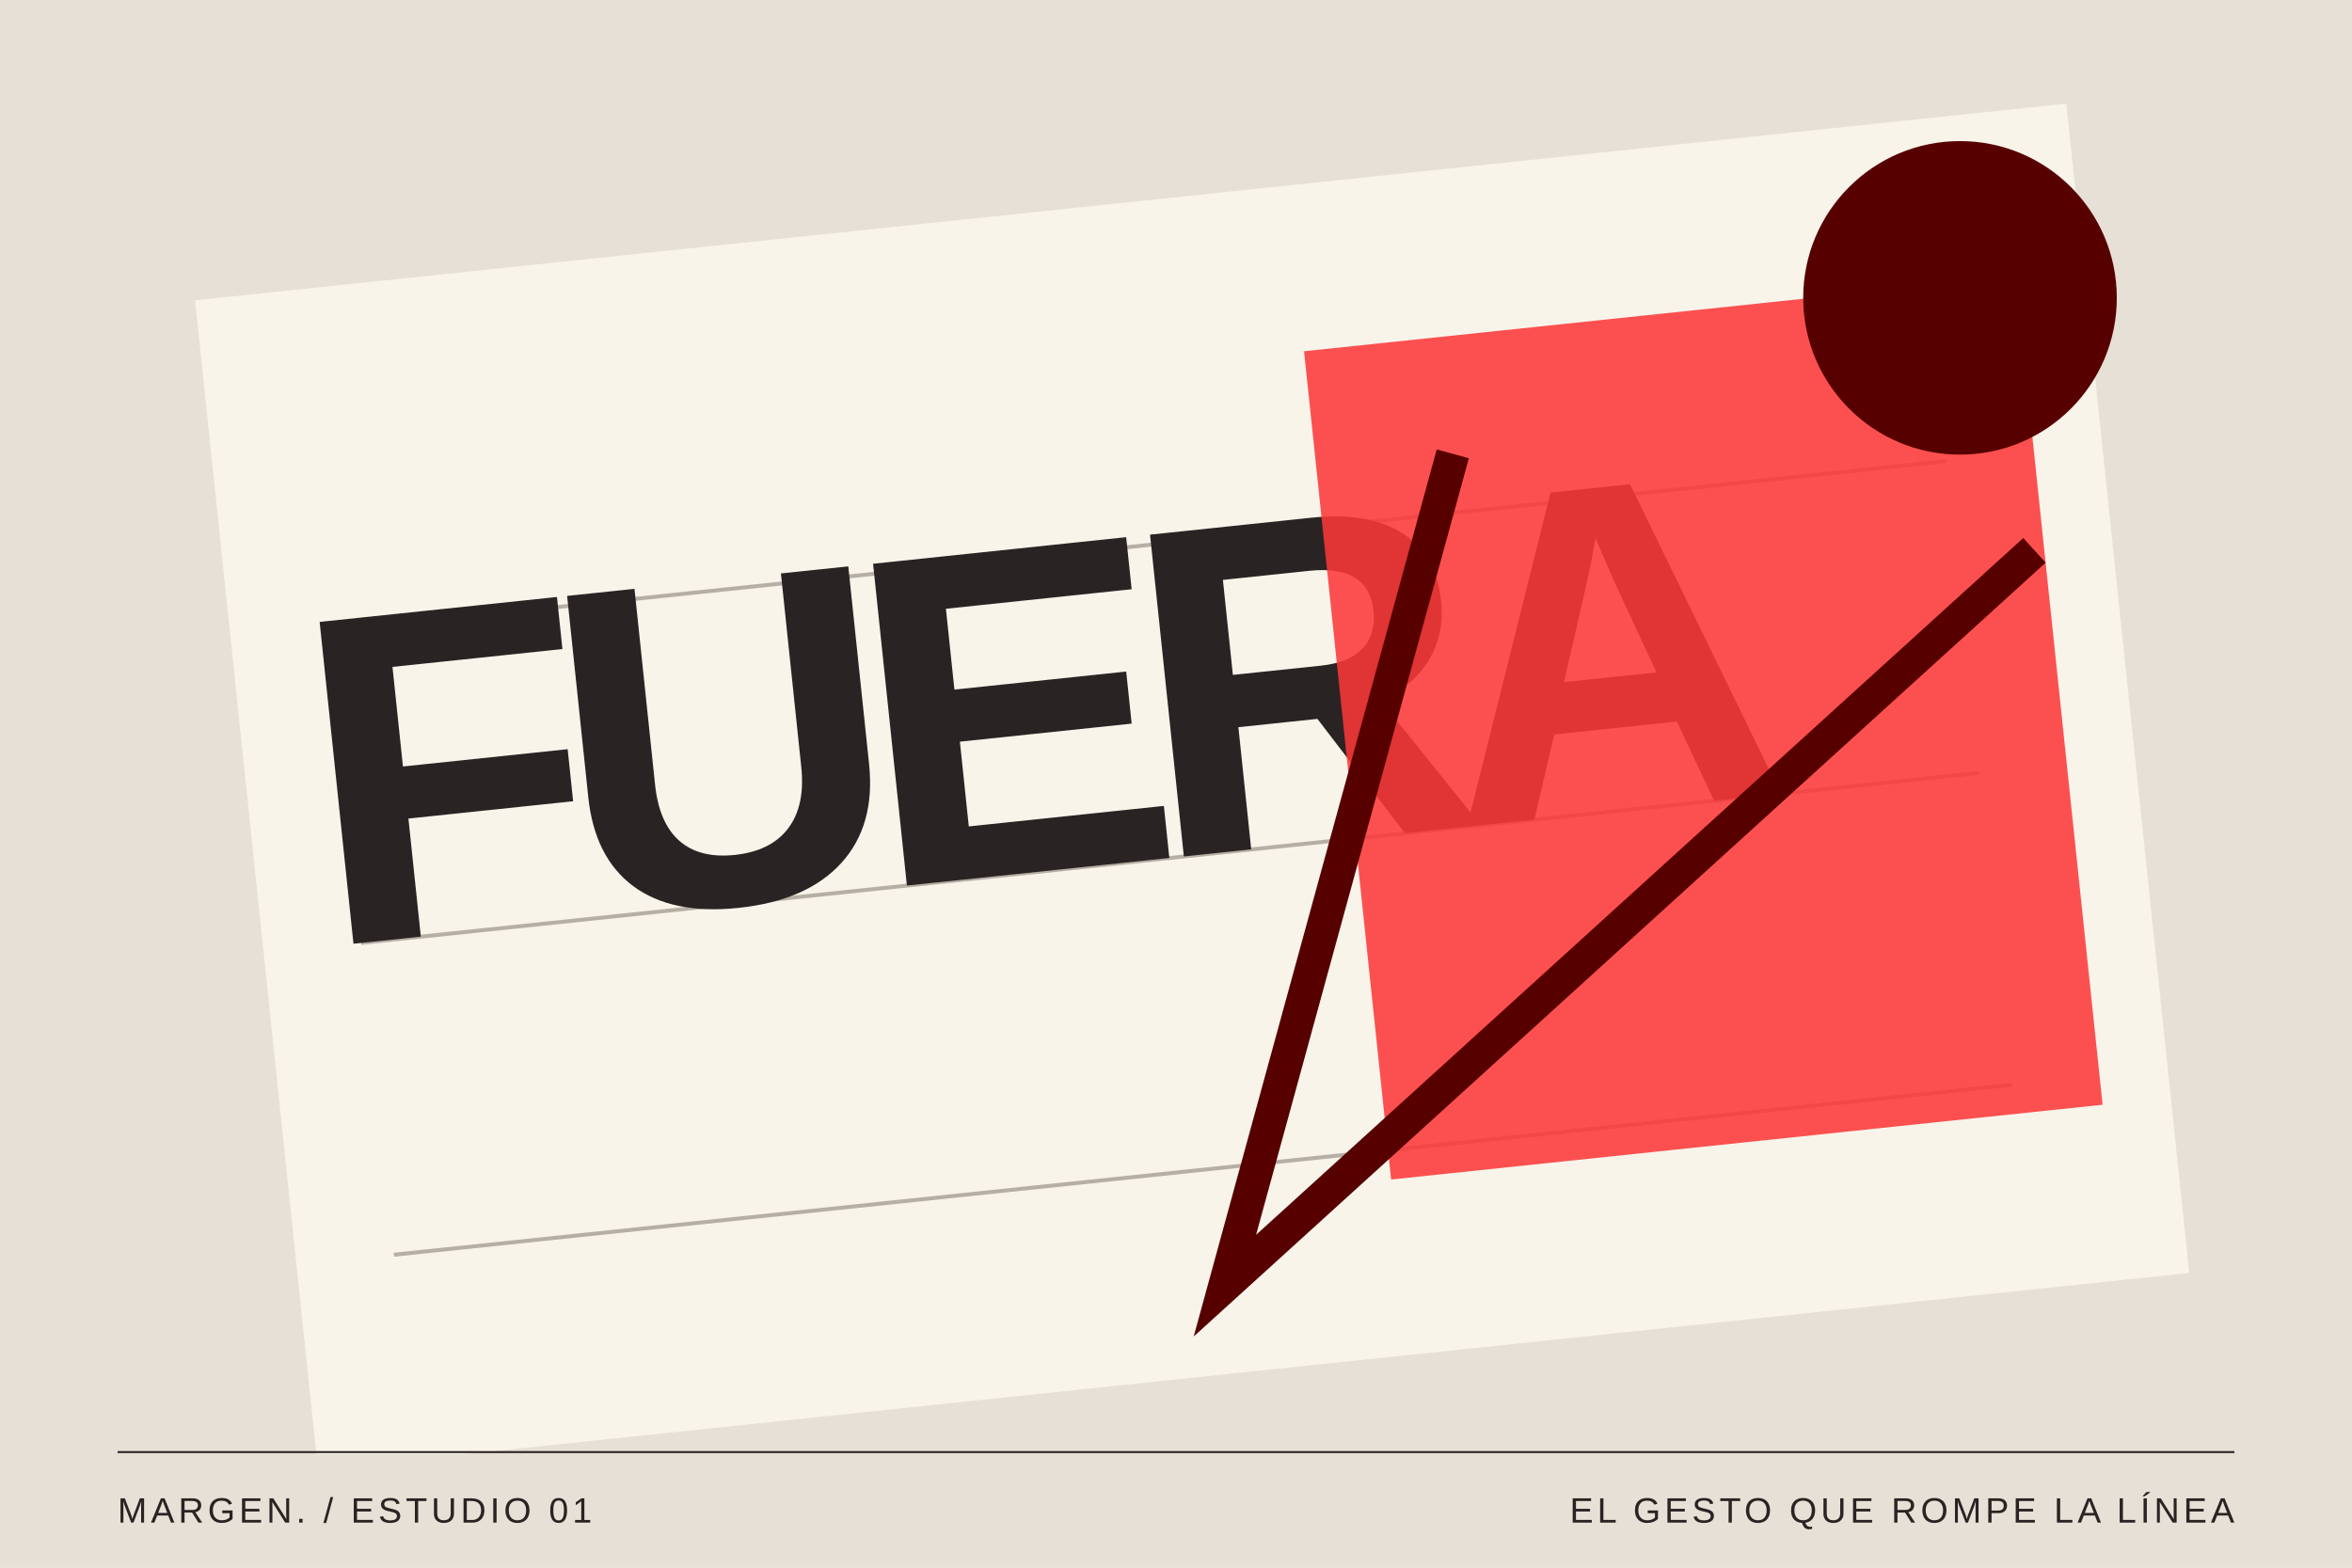
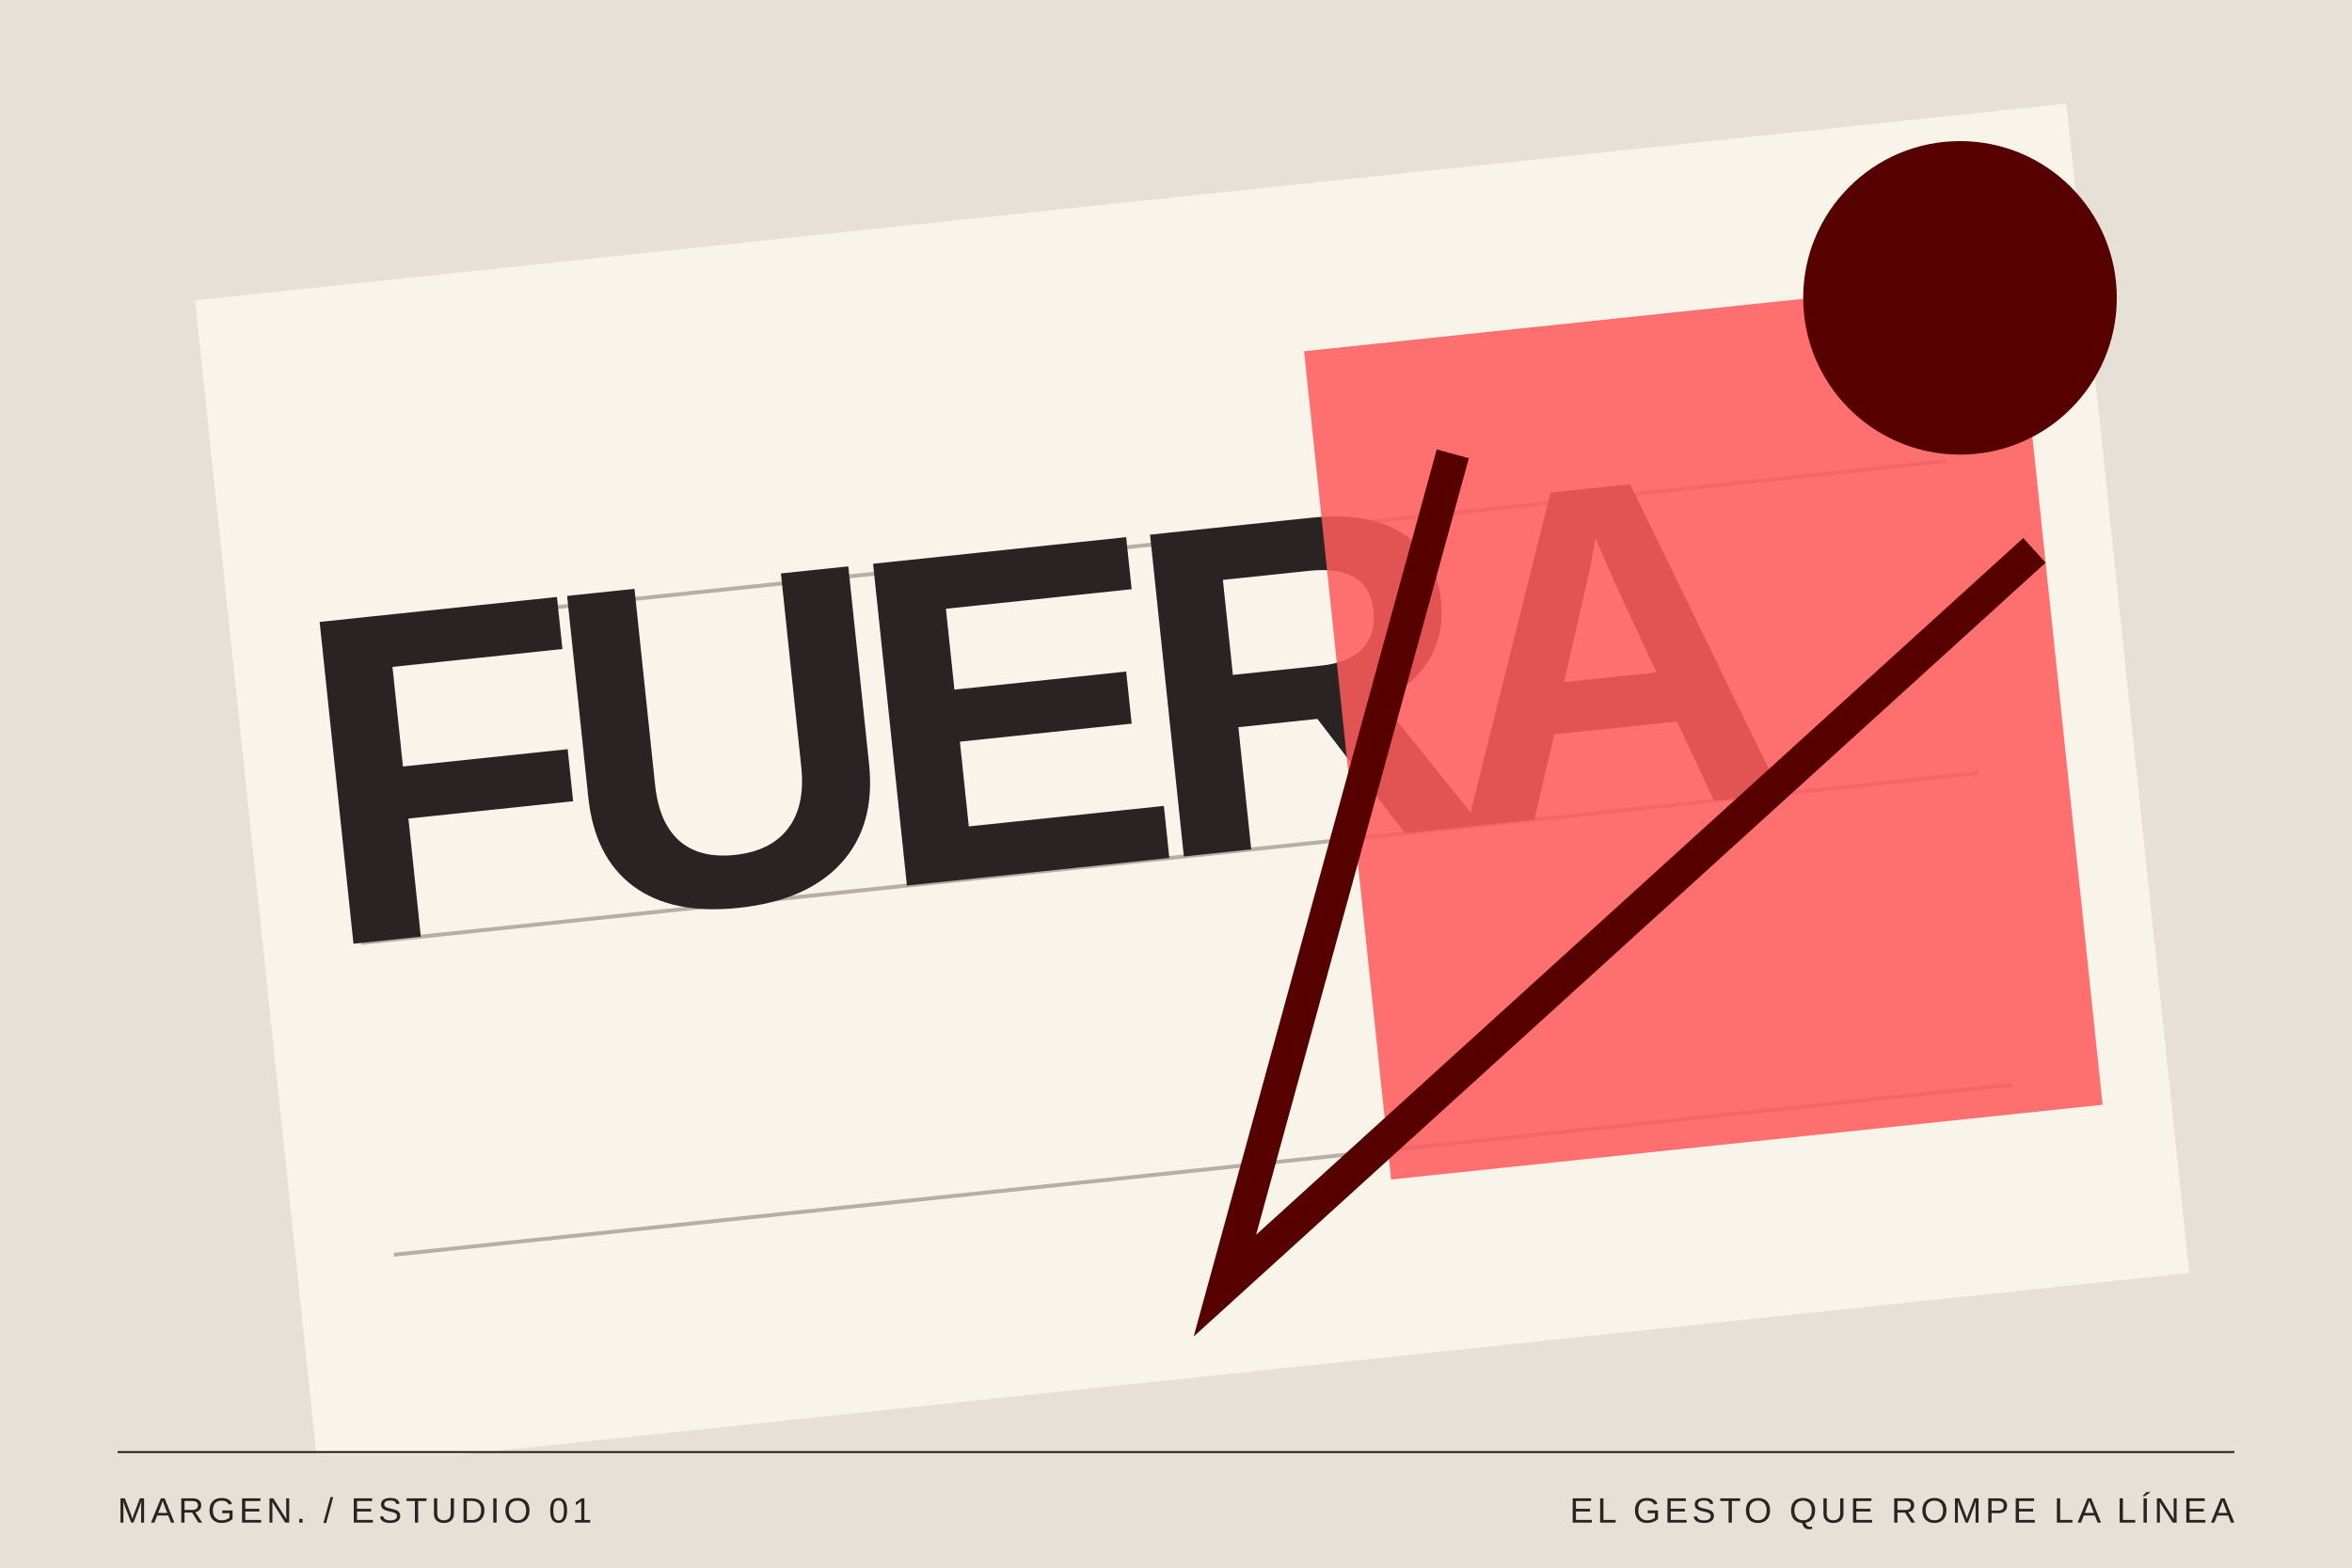
<svg xmlns="http://www.w3.org/2000/svg" width="1200" height="800" viewBox="0 0 1200 800" role="img" aria-label="Estudio gráfico editorial imperfecto">
  <rect width="1200" height="800" fill="#e6e0d6" />
  <g transform="rotate(-6 575 420)">
    <rect x="130" y="105" width="960" height="600" fill="#f8f4ea" />
    <path d="M180 280H1010M180 440H1010M180 600H1010" stroke="#b6afa6" stroke-width="2" />
    <text x="160" y="440" font-family="Arial" font-size="240" font-weight="700" letter-spacing="-18" fill="#292423">FUERA</text>
-     <rect x="690" y="190" width="365" height="425" fill="#fd3738" opacity=".86" />
+     <rect x="690" y="190" width="365" height="425" fill="#ff5a5b" opacity=".86" />
    <path d="M760 250 600 660 1050 330" stroke="#570000" stroke-width="17" fill="none" />
  </g>
  <circle cx="1000" cy="152" r="80" fill="#570000" />
  <rect x="0" y="742" width="1200" height="58" fill="#e6e0d6" />
  <path d="M60 741H1140" stroke="#292423" stroke-width="1" />
  <g font-family="Arial, sans-serif" font-size="18" fill="#292423" letter-spacing="2">
    <text x="60" y="777">MARGEN. / ESTUDIO 01</text>
    <text x="1140" y="777" text-anchor="end">EL GESTO QUE ROMPE LA LÍNEA</text>
  </g>
</svg>
